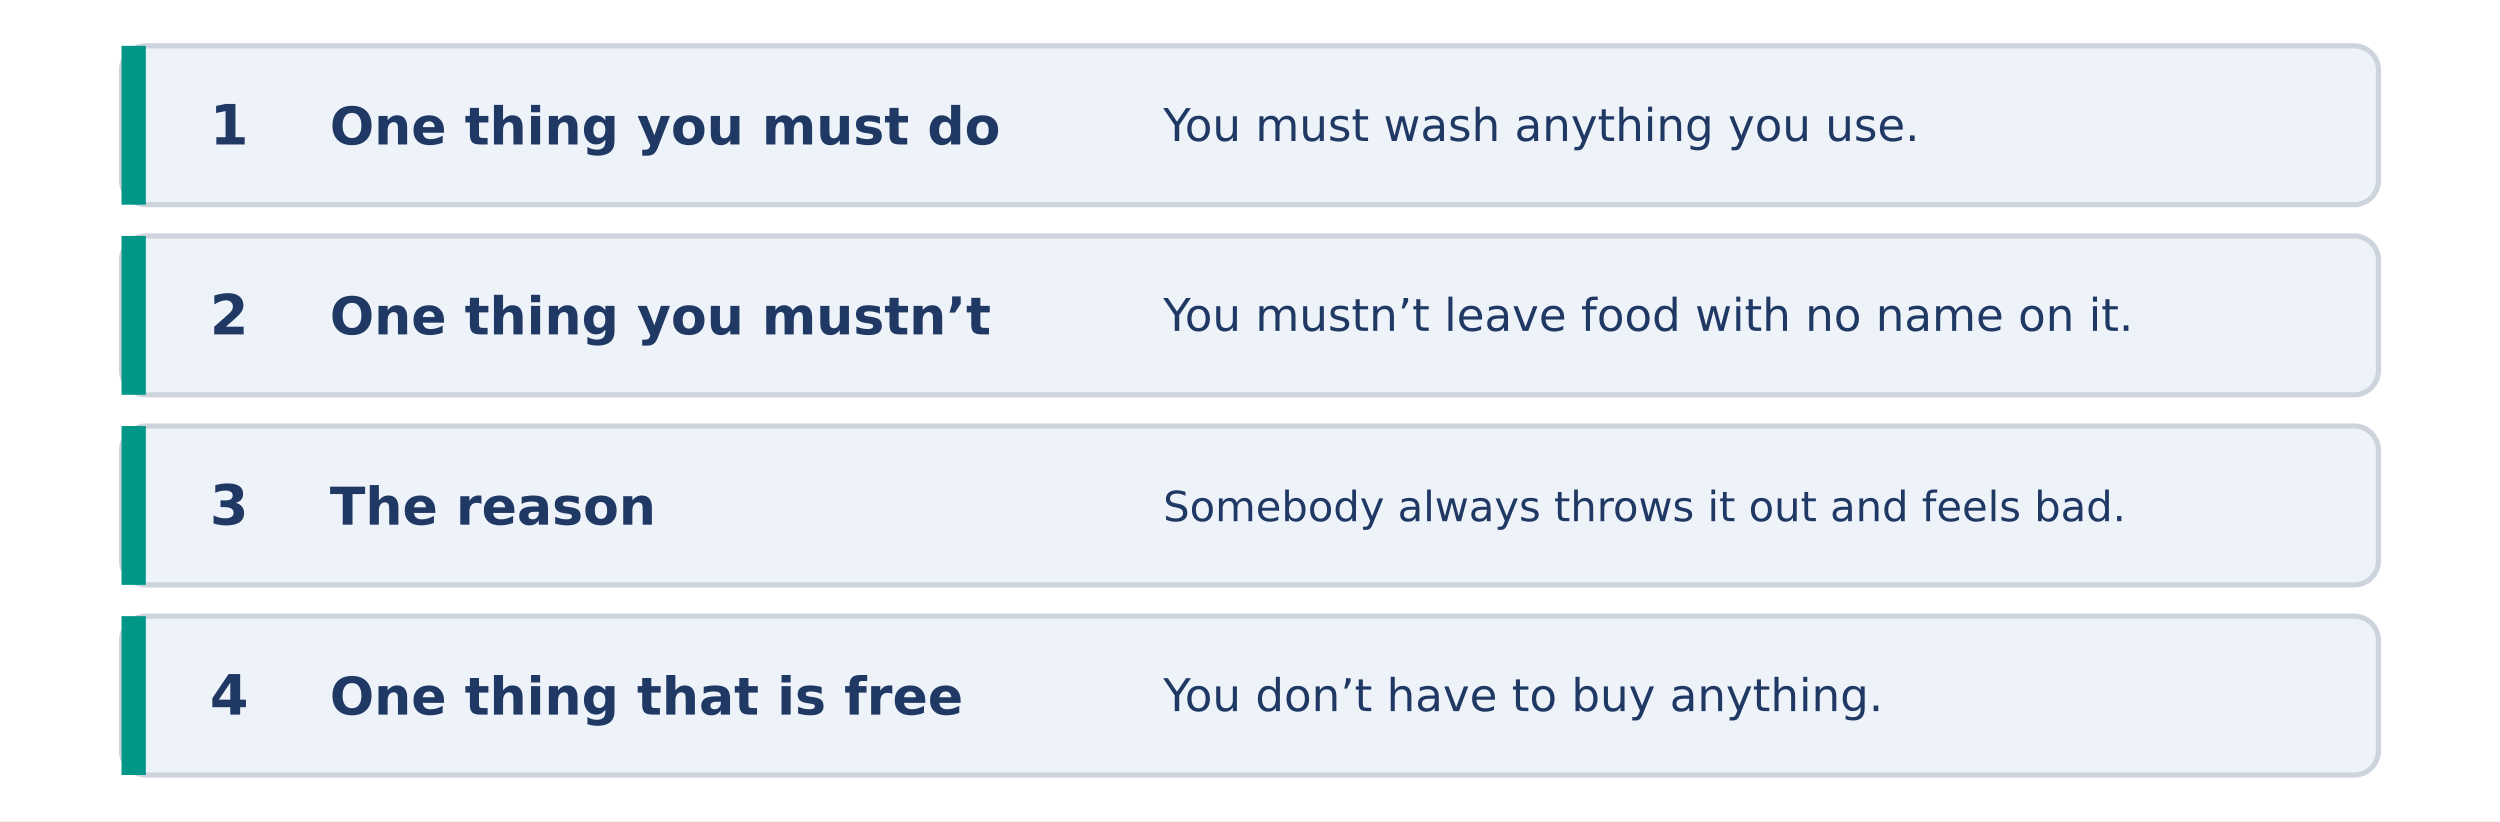
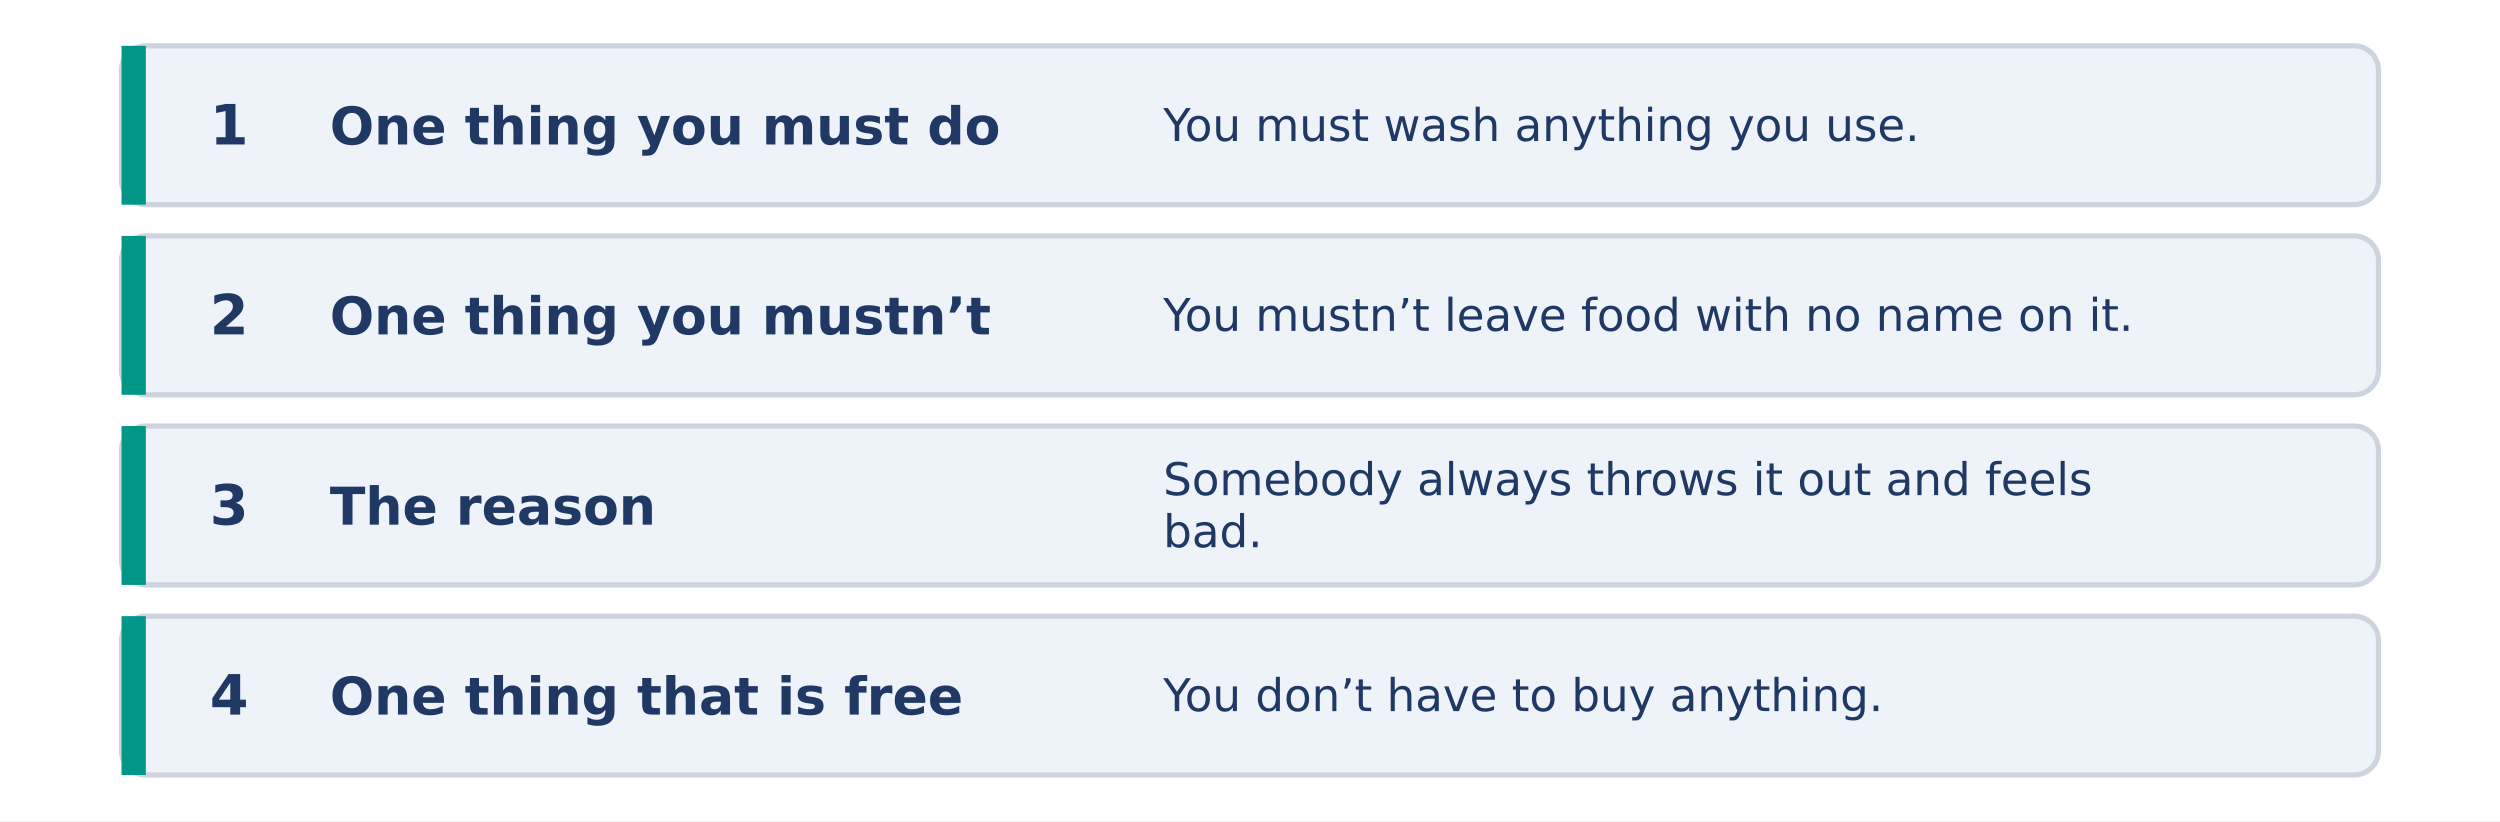
<svg xmlns="http://www.w3.org/2000/svg" width="1440" height="473" viewBox="0 0 1440 473">
  <rect width="1440" height="473" fill="#FFFFFF" />
  <rect x="70.0" y="26.4" width="1300.0" height="91.5" rx="14" fill="#EEF3F9" stroke="#CED4DD" stroke-width="3" />
  <rect x="70.0" y="26.4" width="14.0" height="91.5" rx="0" fill="#009688" stroke="none" stroke-width="0" />
  <text x="132.0" y="83.2" font-family="DejaVu Sans" font-size="32" font-weight="bold" fill="#1F3864" text-anchor="middle">1</text>
  <text x="190.0" y="83.2" font-family="DejaVu Sans" font-size="30" font-weight="bold" fill="#1F3864" text-anchor="start">One thing you must do</text>
  <text x="670.0" y="81.2" font-family="DejaVu Sans" font-size="26" font-weight="normal" fill="#1F3864" text-anchor="start">You must wash anything you use.</text>
  <rect x="70.0" y="135.9" width="1300.0" height="91.5" rx="14" fill="#EEF3F9" stroke="#CED4DD" stroke-width="3" />
  <rect x="70.0" y="135.9" width="14.0" height="91.5" rx="0" fill="#009688" stroke="none" stroke-width="0" />
  <text x="132.0" y="192.6" font-family="DejaVu Sans" font-size="32" font-weight="bold" fill="#1F3864" text-anchor="middle">2</text>
  <text x="190.0" y="192.6" font-family="DejaVu Sans" font-size="30" font-weight="bold" fill="#1F3864" text-anchor="start">One thing you mustn’t</text>
  <text x="670.0" y="190.6" font-family="DejaVu Sans" font-size="26" font-weight="normal" fill="#1F3864" text-anchor="start">You mustn’t leave food with no name on it.</text>
  <rect x="70.0" y="245.4" width="1300.0" height="91.5" rx="14" fill="#EEF3F9" stroke="#CED4DD" stroke-width="3" />
  <rect x="70.0" y="245.4" width="14.0" height="91.5" rx="0" fill="#009688" stroke="none" stroke-width="0" />
  <text x="132.0" y="302.2" font-family="DejaVu Sans" font-size="32" font-weight="bold" fill="#1F3864" text-anchor="middle">3</text>
  <text x="190.0" y="302.2" font-family="DejaVu Sans" font-size="30" font-weight="bold" fill="#1F3864" text-anchor="start">The reason</text>
-   <text x="670.0" y="300.2" font-family="DejaVu Sans" font-size="24" font-weight="normal" fill="#1F3864" text-anchor="start">Somebody always throws it out and feels bad.</text>
+   <text x="670.0" y="285.2" font-family="DejaVu Sans" font-size="26" font-weight="normal" fill="#1F3864" text-anchor="start">Somebody always throws it out and feels</text>
+   <text x="670.0" y="315.2" font-family="DejaVu Sans" font-size="26" font-weight="normal" fill="#1F3864" text-anchor="start">bad.</text>
  <rect x="70.0" y="354.9" width="1300.0" height="91.5" rx="14" fill="#EEF3F9" stroke="#CED4DD" stroke-width="3" />
  <rect x="70.0" y="354.9" width="14.0" height="91.5" rx="0" fill="#009688" stroke="none" stroke-width="0" />
  <text x="132.0" y="411.6" font-family="DejaVu Sans" font-size="32" font-weight="bold" fill="#1F3864" text-anchor="middle">4</text>
  <text x="190.0" y="411.6" font-family="DejaVu Sans" font-size="30" font-weight="bold" fill="#1F3864" text-anchor="start">One thing that is free</text>
  <text x="670.0" y="409.6" font-family="DejaVu Sans" font-size="26" font-weight="normal" fill="#1F3864" text-anchor="start">You don’t have to buy anything.</text>
</svg>
